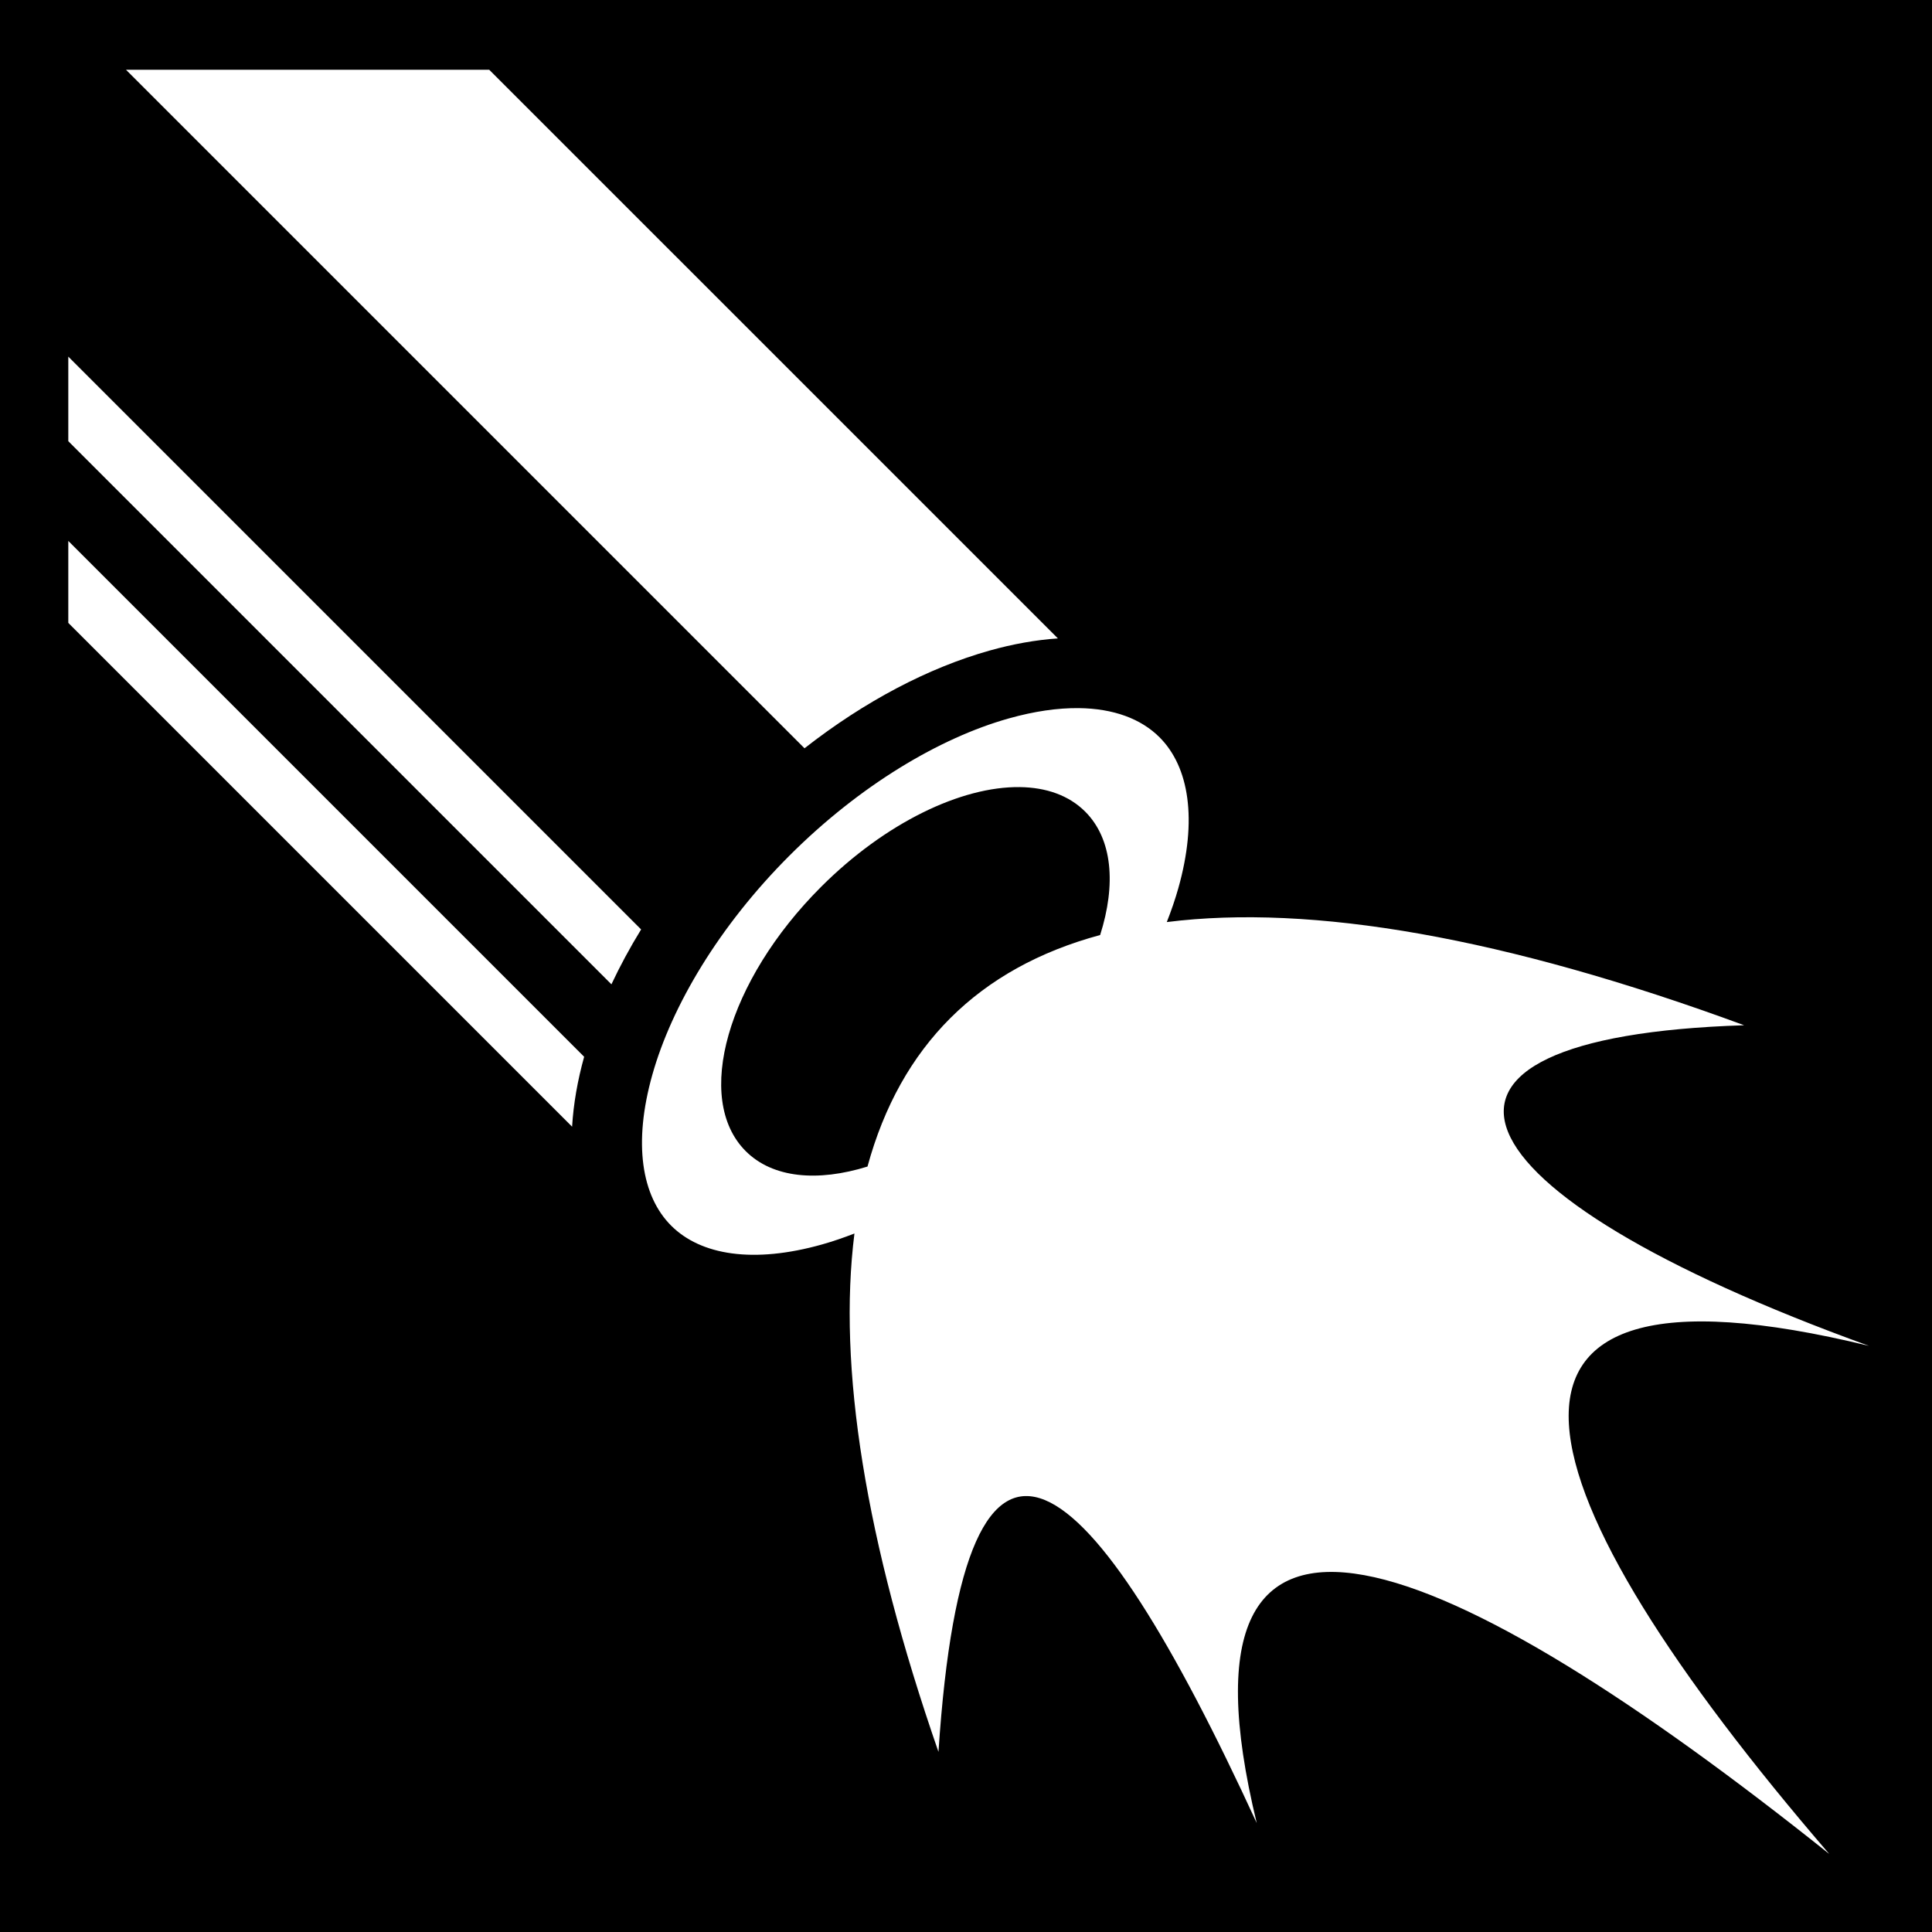
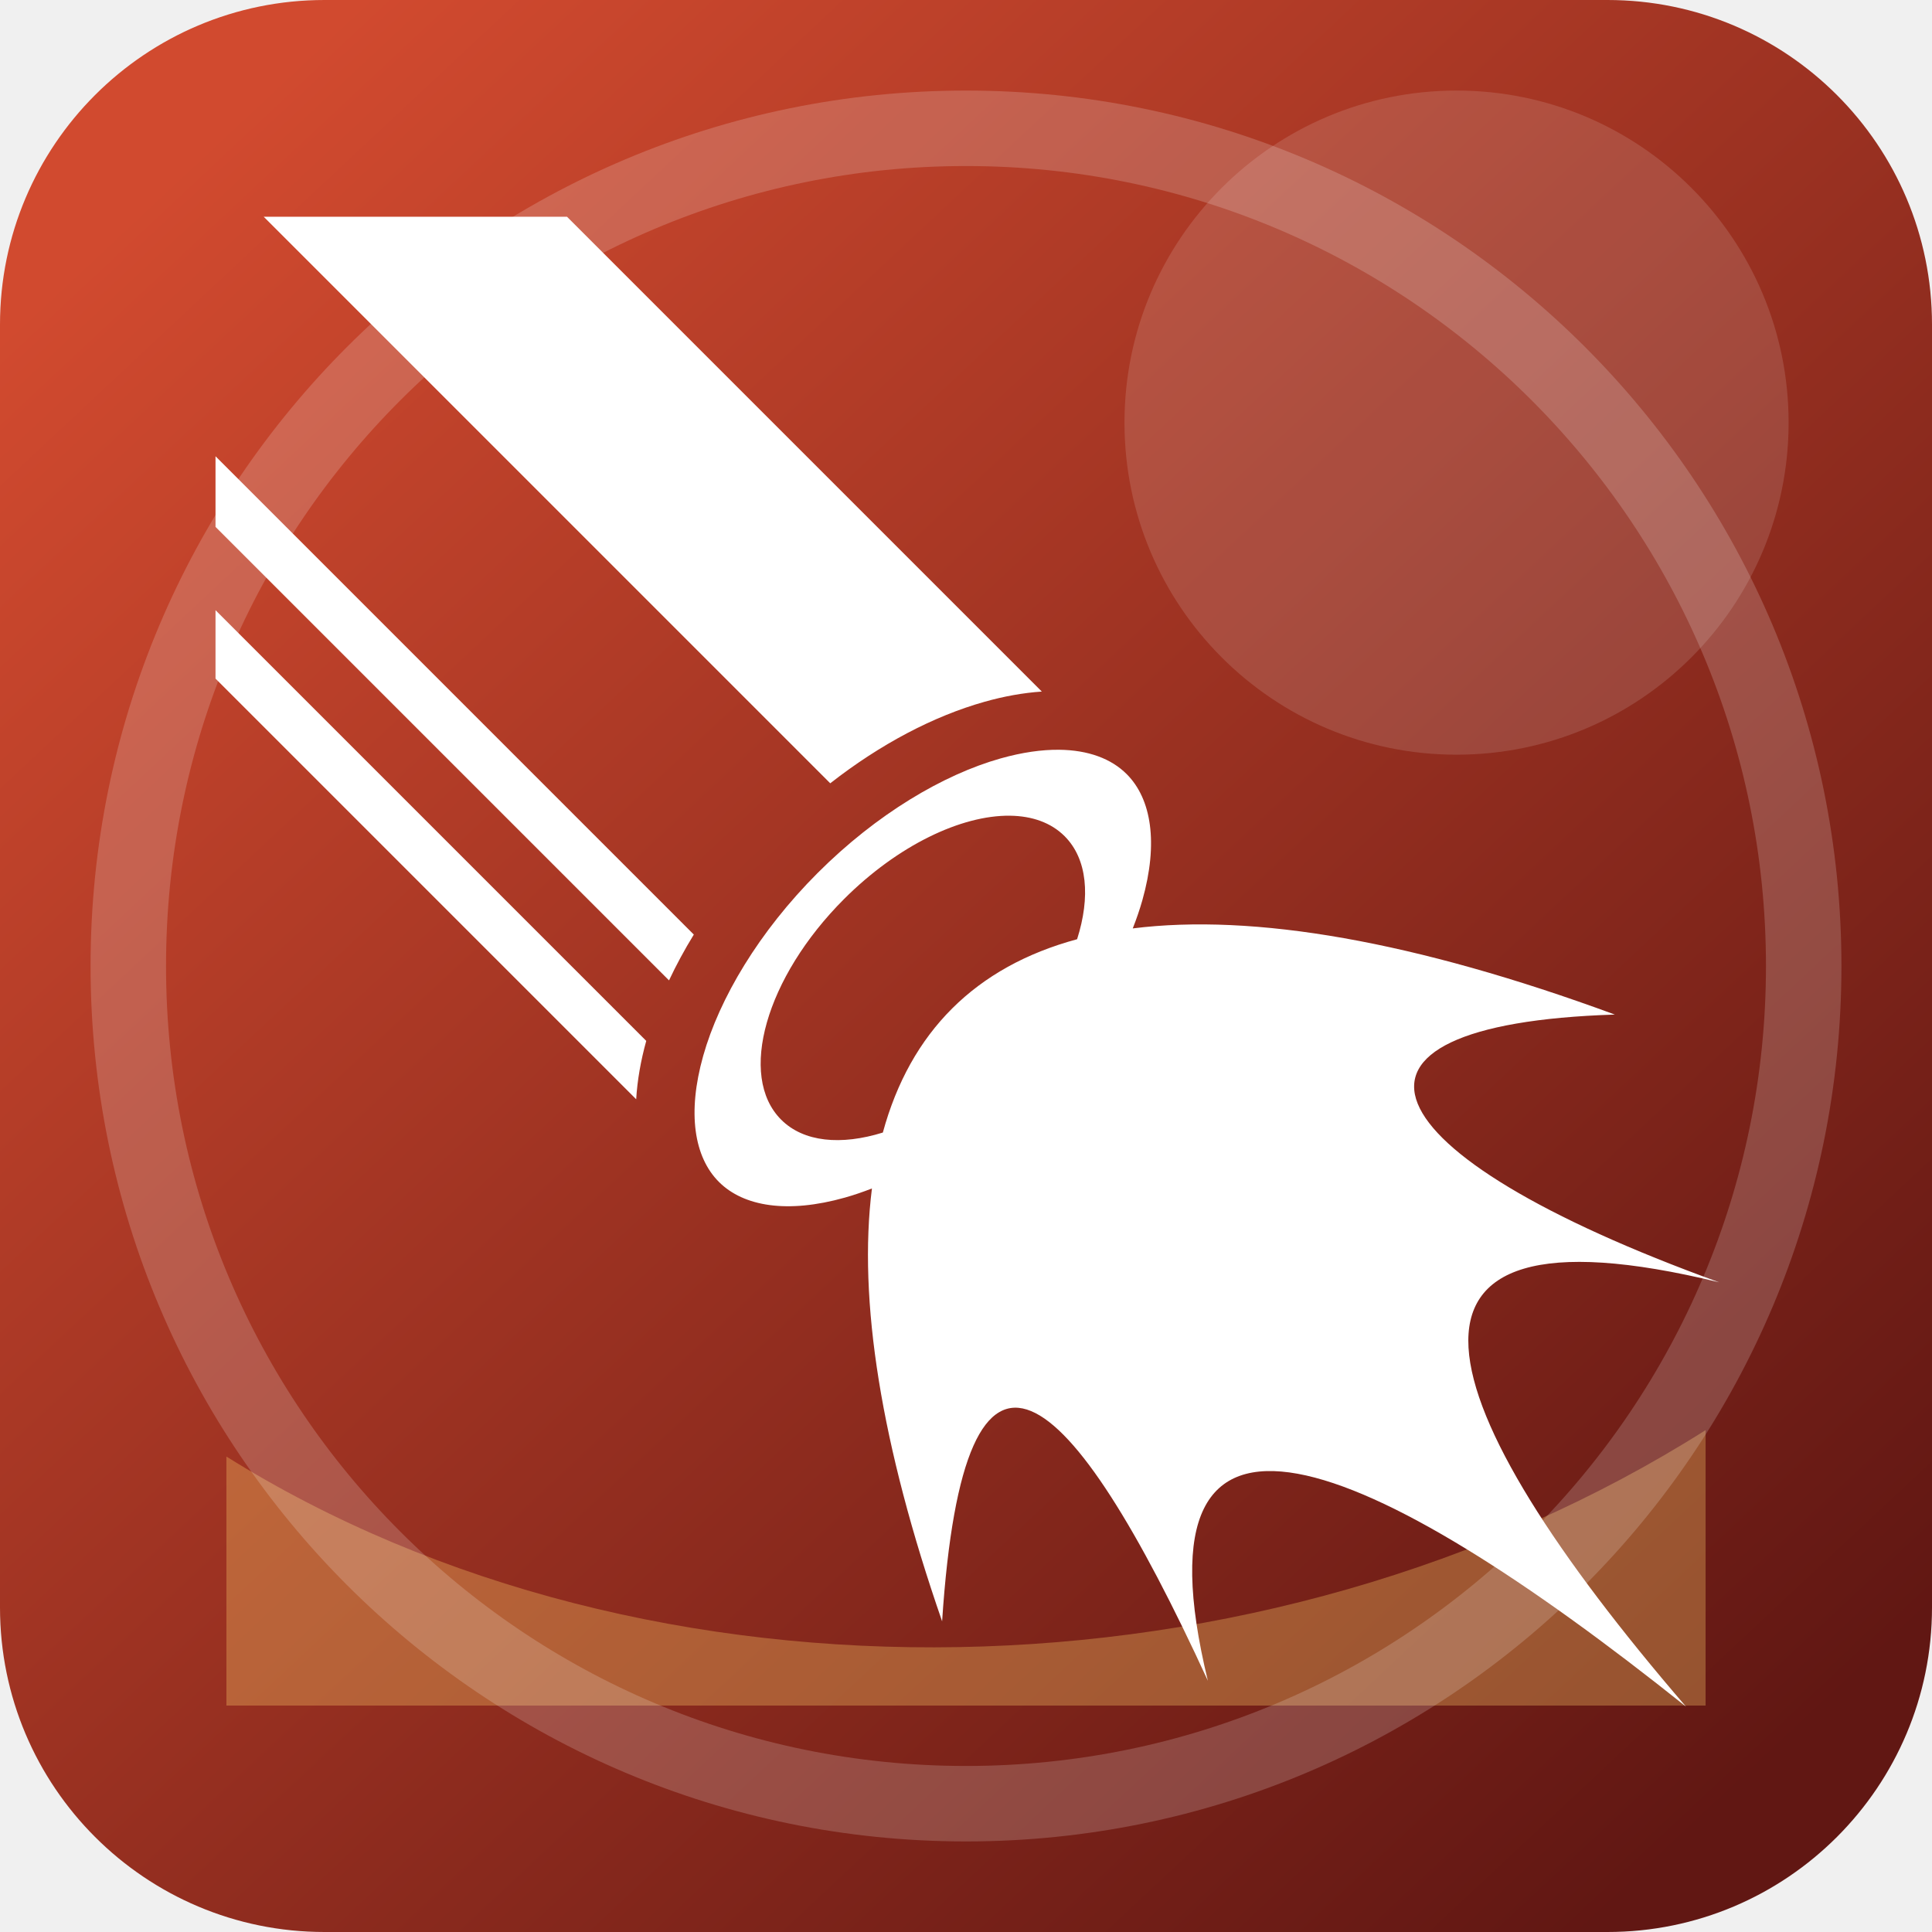
<svg xmlns="http://www.w3.org/2000/svg" viewBox="0 0 512 512">
-   <path d="M0 0h512v512H0z" />
-   <path fill="#fff" d="M33.385 18.482l179.818 179.82c15.992-12.5 32.854-21.332 49.008-25.884 6.11-1.722 12.21-2.827 18.142-3.232L129.646 18.482h-96.26zM18.1 94.508v22.414l143.933 143.933c2.284-4.853 4.898-9.714 7.87-14.544L18.1 94.51zm0 48.844v21.718l133.513 133.514c.357-6.05 1.454-12.282 3.192-18.527L18.1 143.352zm267.76 44.308c-5.534-.06-11.76.824-18.58 2.746-18.187 5.125-39.366 17.645-58.06 36.338-18.693 18.693-31.214 39.874-36.34 58.06-5.124 18.187-2.865 32.154 4.983 40.003 7.848 7.848 21.816 10.107 40.002 4.982 2.79-.787 5.657-1.767 8.57-2.897-4.446 35.305 2.834 81.353 22.27 137.377 7.042-107.06 40.21-77.135 84.346 18.867-25.618-105.636 50.953-72.313 151.733 8.195-82.658-96.046-104.87-162.764 10.524-134.658-113.18-40.95-130.87-81.878-33.092-84.97-63.505-23.373-114.68-32.166-153.004-27.345 1.2-3.05 2.23-6.05 3.054-8.97 5.124-18.186 2.867-32.155-4.98-40.003-4.906-4.905-12.203-7.627-21.425-7.727zm-15.63 20.928c7.007.084 13.038 2.182 17.358 6.502 7.242 7.242 8.227 19.295 3.96 32.7-32.244 8.713-52.945 29.435-61.653 61.358-13.234 4.11-25.11 3.073-32.274-4.09-13.822-13.824-4.888-45.17 19.956-70.013 17.08-17.08 37.233-26.642 52.653-26.457z" />
+   <defs>
+     <linearGradient id="gactiongunshotsvg" x1="52" x2="460" y1="40" y2="476" gradientUnits="userSpaceOnUse">
+       <stop offset="0" stop-color="#d14a2f" />
+       <stop offset="1" stop-color="#611713" />
+     </linearGradient>
+   </defs>
+   <rect width="512" height="512" rx="86" fill="url(#gactiongunshotsvg)" />
+   <path d="M60 386c112 70 275 67 392-7v73H60z" fill="#ffd06a" opacity=".32" />
+   <circle cx="386" cy="112" r="88" fill="#fff" opacity=".13" />
+   <circle cx="256" cy="256" r="222" fill="none" stroke="#fff" stroke-width="20" opacity=".18" />
+   <g transform="translate(42 42) scale(.835)">
+     <path fill="#fff" d="M33.385 18.482l179.818 179.82c15.992-12.5 32.854-21.332 49.008-25.884 6.11-1.722 12.21-2.827 18.142-3.232L129.646 18.482h-96.26zM18.1 94.508v22.414l143.933 143.933c2.284-4.853 4.898-9.714 7.87-14.544L18.1 94.51zm0 48.844v21.718l133.513 133.514c.357-6.05 1.454-12.282 3.192-18.527L18.1 143.352zm267.76 44.308c-5.534-.06-11.76.824-18.58 2.746-18.187 5.125-39.366 17.645-58.06 36.338-18.693 18.693-31.214 39.874-36.34 58.06-5.124 18.187-2.865 32.154 4.983 40.003 7.848 7.848 21.816 10.107 40.002 4.982 2.79-.787 5.657-1.767 8.57-2.897-4.446 35.305 2.834 81.353 22.27 137.377 7.042-107.06 40.21-77.135 84.346 18.867-25.618-105.636 50.953-72.313 151.733 8.195-82.658-96.046-104.87-162.764 10.524-134.658-113.18-40.95-130.87-81.878-33.092-84.97-63.505-23.373-114.68-32.166-153.004-27.345 1.2-3.05 2.23-6.05 3.054-8.97 5.124-18.186 2.867-32.155-4.98-40.003-4.906-4.905-12.203-7.627-21.425-7.727zm-15.63 20.928c7.007.084 13.038 2.182 17.358 6.502 7.242 7.242 8.227 19.295 3.96 32.7-32.244 8.713-52.945 29.435-61.653 61.358-13.234 4.11-25.11 3.073-32.274-4.09-13.822-13.824-4.888-45.17 19.956-70.013 17.08-17.08 37.233-26.642 52.653-26.457z" />
+   </g>
</svg>
